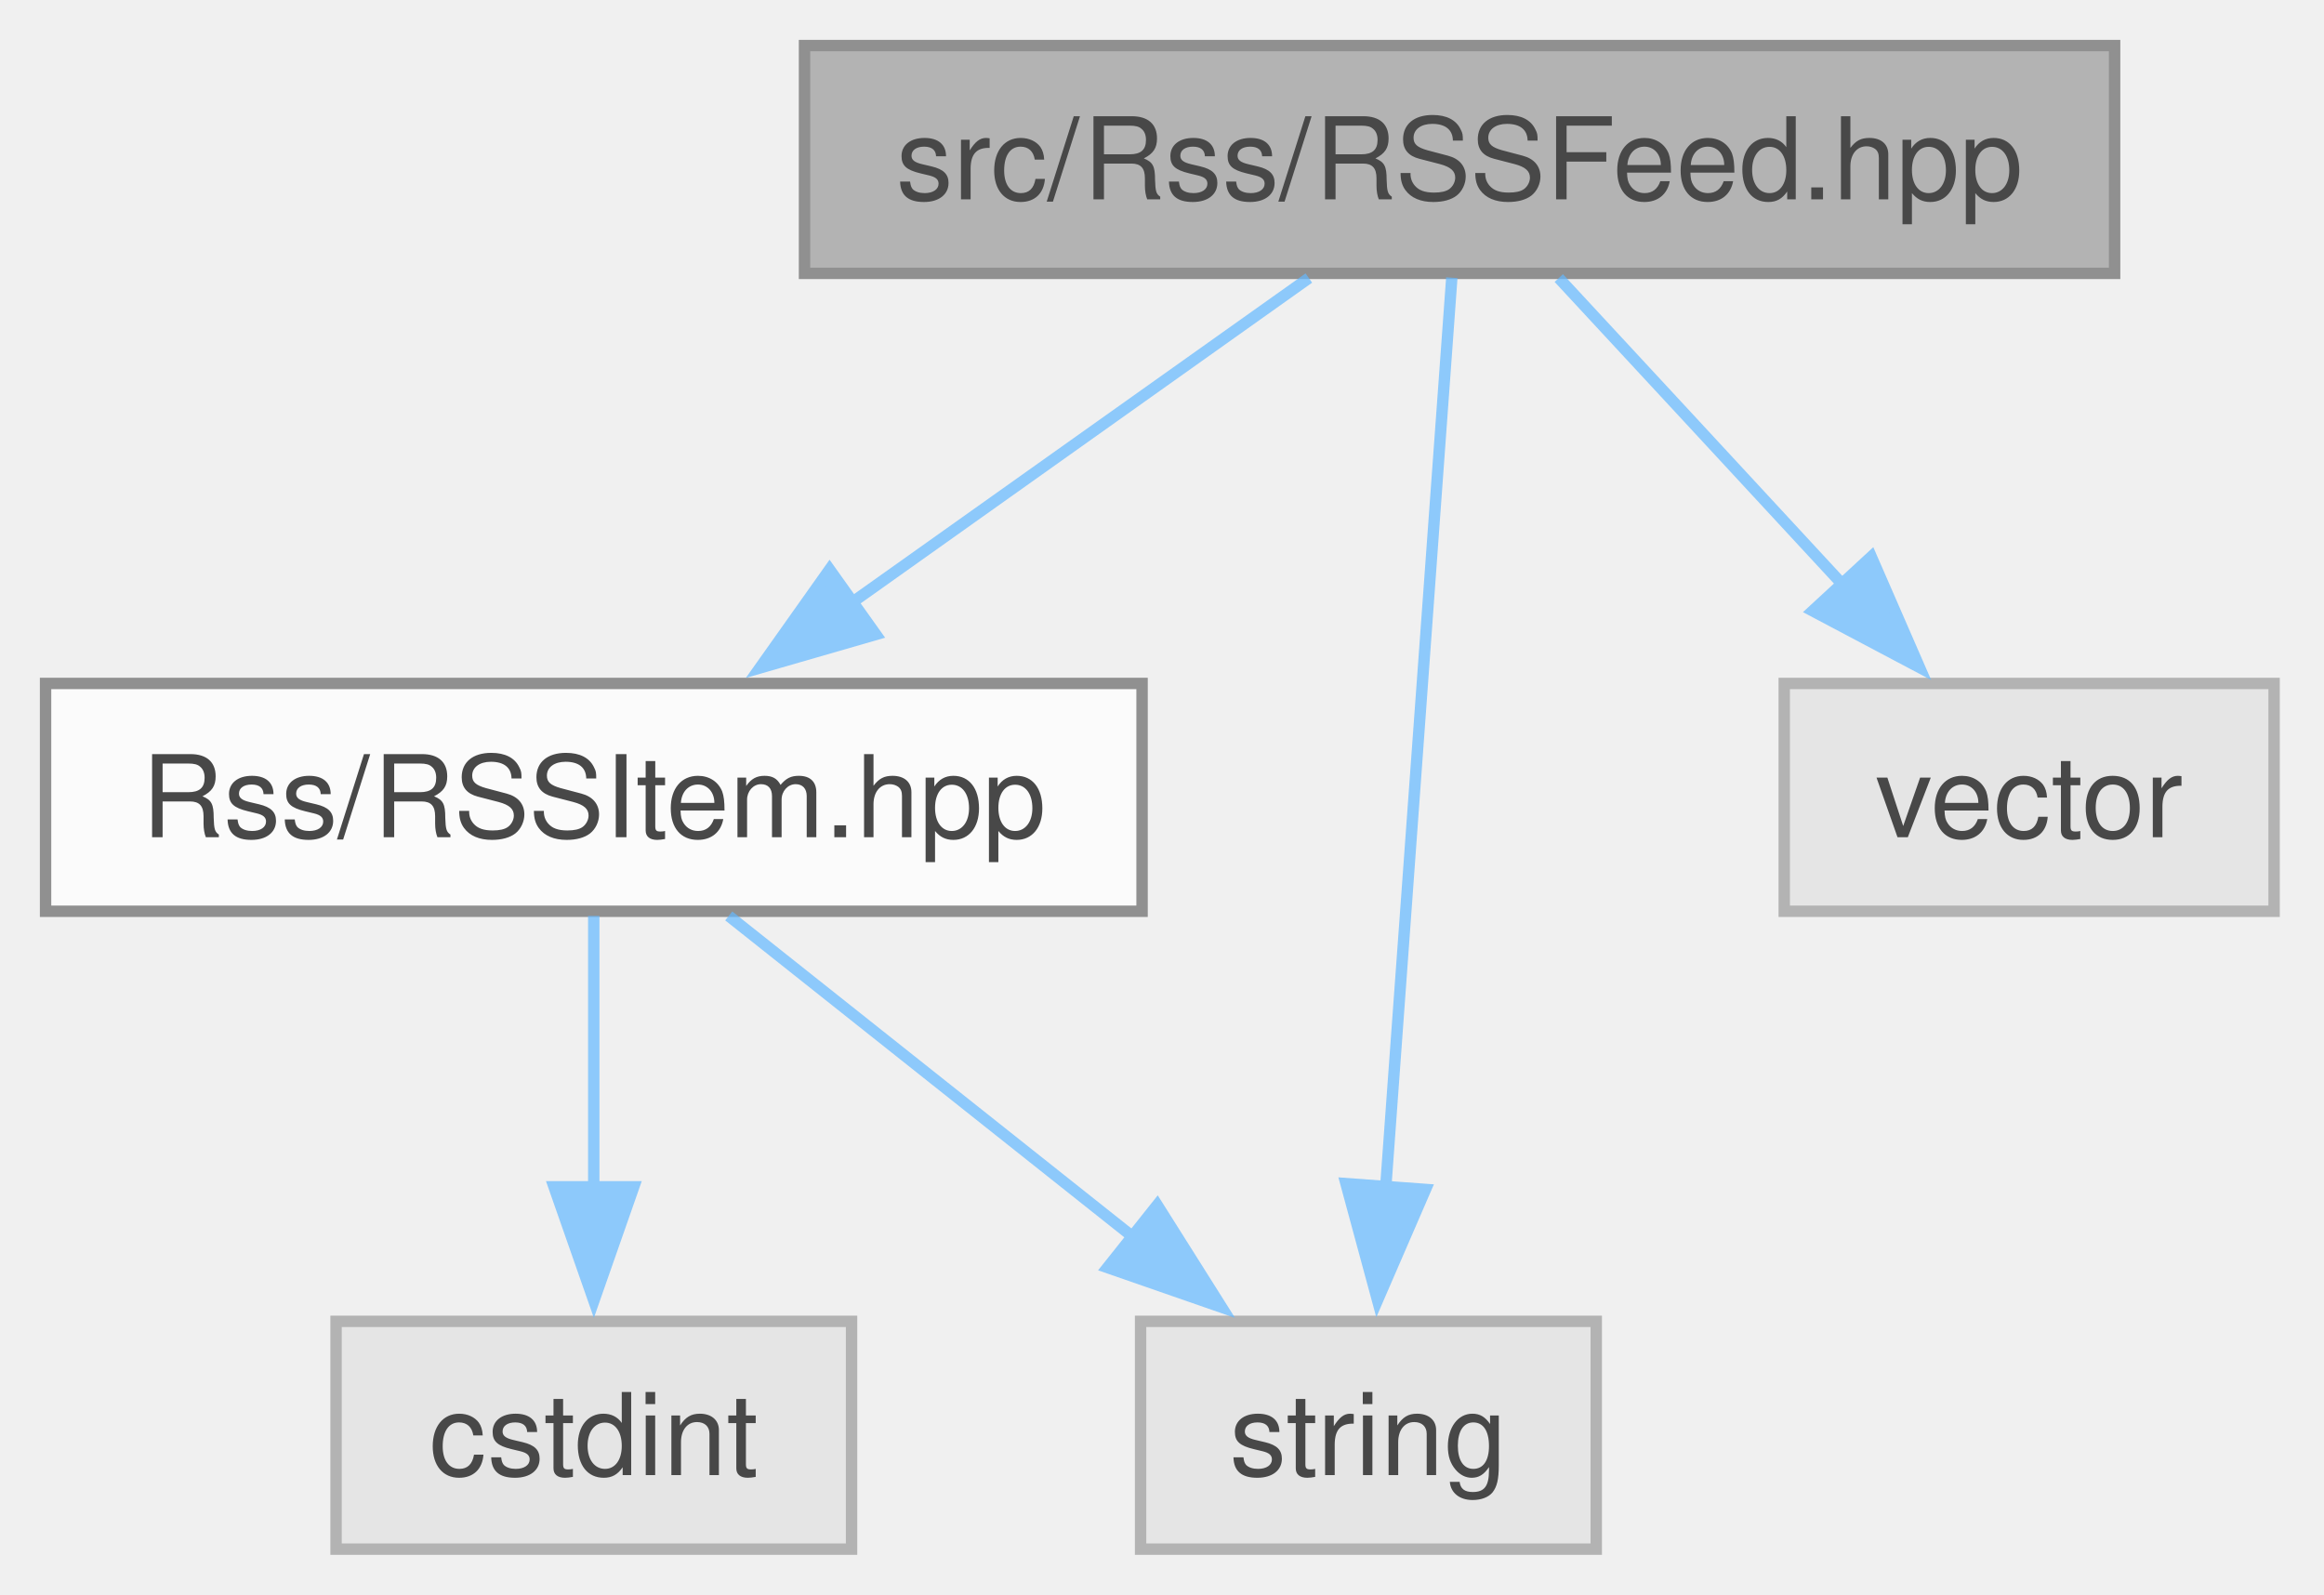
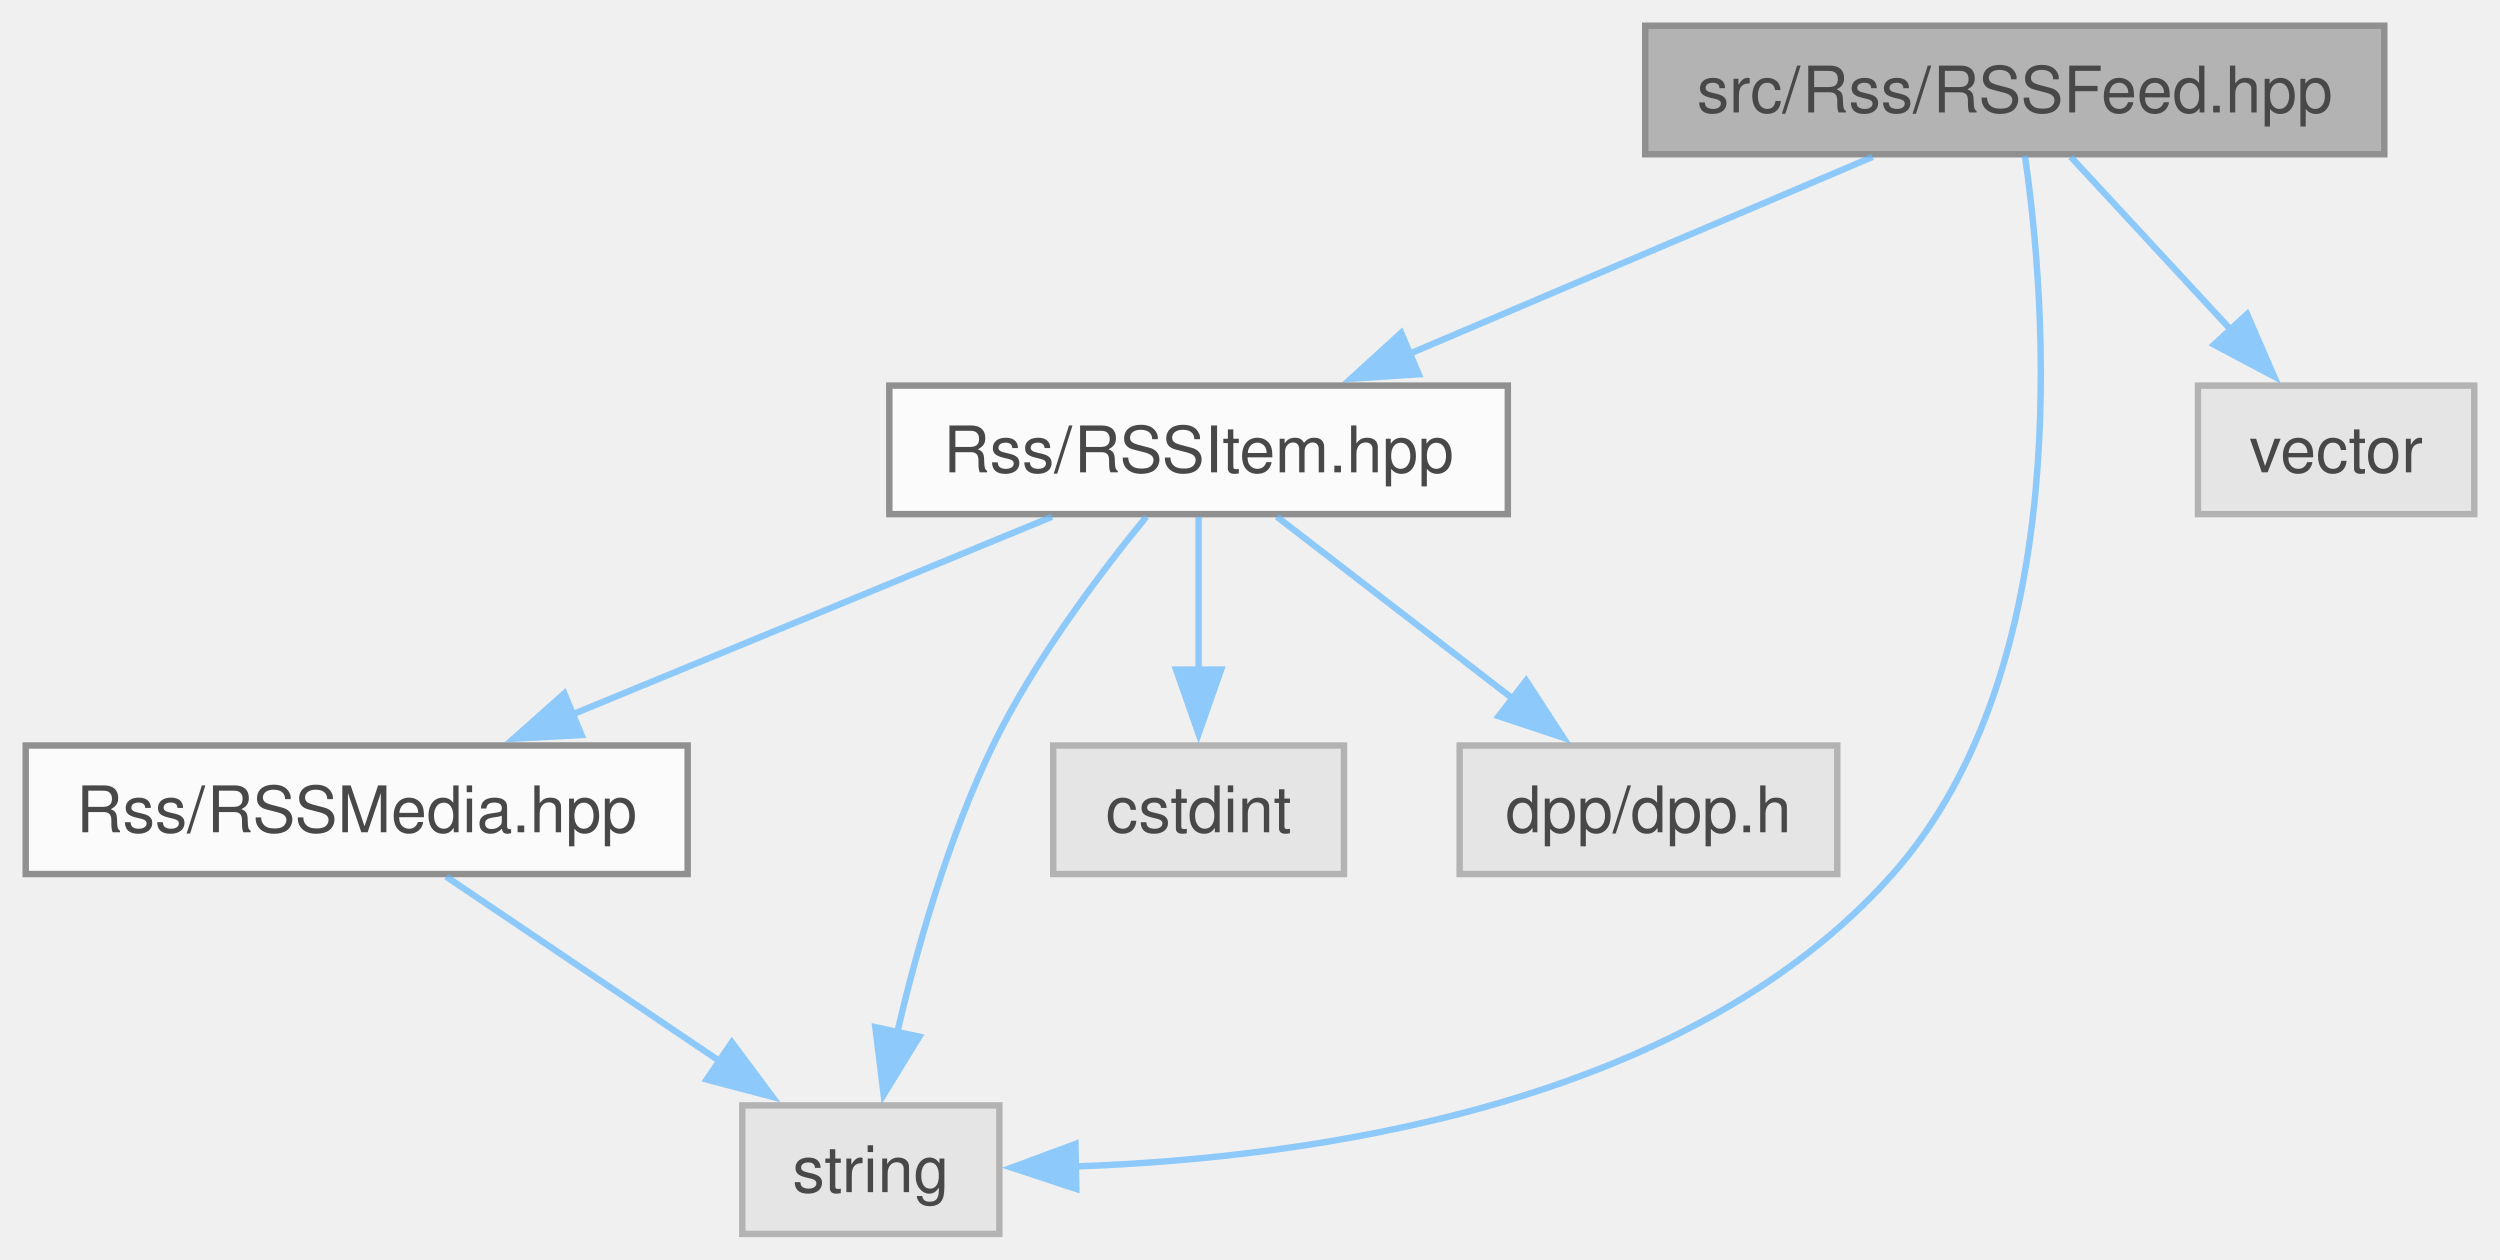
- <svg xmlns="http://www.w3.org/2000/svg" xmlns:xlink="http://www.w3.org/1999/xlink" width="204pt" height="140pt" viewBox="0.00 0.00 204.00 140.00">
+ <svg xmlns="http://www.w3.org/2000/svg" xmlns:xlink="http://www.w3.org/1999/xlink" width="389pt" height="196pt" viewBox="0.00 0.00 389.00 196.00">
  <svg id="main" version="1.1" xml:space="preserve">
    <style type="text/css">
.node, .edge {opacity: 0.7;}
.node.selected, .edge.selected {opacity: 1;}
.edge:hover path { stroke: red; }
.edge:hover polygon { stroke: red; fill: red; }
</style>
    <svg id="graph" class="graph">
-       <g id="graph0" class="graph" transform="scale(1 1) rotate(0) translate(4 136)">
+       <g id="graph0" class="graph" transform="scale(1 1) rotate(0) translate(4 192)">
        <g id="Node000001" class="node">
          <g id="a_Node000001">
            <a xlink:title=" ">
-               <polygon fill="#999999" stroke="#666666" points="181.62,-132 66.62,-132 66.62,-112 181.62,-112 181.62,-132" />
-               <text xml:space="preserve" text-anchor="middle" x="124.12" y="-118.5" font-family="Helvetica,sans-Serif" font-size="10.00">src/Rss/RSSFeed.hpp</text>
+               <polygon fill="#999999" stroke="#666666" points="367,-188 252,-188 252,-168 367,-168 367,-188" />
+               <text xml:space="preserve" text-anchor="middle" x="309.5" y="-174.5" font-family="Helvetica,sans-Serif" font-size="10.00">src/Rss/RSSFeed.hpp</text>
            </a>
          </g>
        </g>
        <g id="Node000002" class="node">
          <g id="a_Node000002">
            <a xlink:href="RSSItem_8hpp.html" target="_top" xlink:title=" ">
-               <polygon fill="white" stroke="#666666" points="96.25,-76 0,-76 0,-56 96.25,-56 96.25,-76" />
-               <text xml:space="preserve" text-anchor="middle" x="48.12" y="-62.5" font-family="Helvetica,sans-Serif" font-size="10.00">Rss/RSSItem.hpp</text>
+               <polygon fill="white" stroke="#666666" points="230.62,-132 134.38,-132 134.38,-112 230.62,-112 230.62,-132" />
+               <text xml:space="preserve" text-anchor="middle" x="182.5" y="-118.5" font-family="Helvetica,sans-Serif" font-size="10.00">Rss/RSSItem.hpp</text>
            </a>
          </g>
        </g>
        <g id="edge1_Node000001_Node000002" class="edge">
          <g id="a_edge1_Node000001_Node000002">
            <a xlink:title=" ">
-               <path fill="none" stroke="#63b8ff" d="M110.89,-111.59C99.84,-103.74 83.84,-92.38 70.77,-83.09" />
-               <polygon fill="#63b8ff" stroke="#63b8ff" points="72.88,-80.3 62.7,-77.36 68.82,-86 72.88,-80.3" />
+               <path fill="none" stroke="#63b8ff" d="M287.38,-167.59C267.47,-159.13 237.95,-146.58 215.29,-136.94" />
+               <polygon fill="#63b8ff" stroke="#63b8ff" points="216.76,-133.76 206.19,-133.07 214.02,-140.21 216.76,-133.76" />
            </a>
          </g>
        </g>
        <g id="Node000004" class="node">
          <g id="a_Node000004">
            <a xlink:title=" ">
-               <polygon fill="#e0e0e0" stroke="#999999" points="136.12,-20 96.12,-20 96.12,0 136.12,0 136.12,-20" />
-               <text xml:space="preserve" text-anchor="middle" x="116.12" y="-6.5" font-family="Helvetica,sans-Serif" font-size="10.00">string</text>
+               <polygon fill="#e0e0e0" stroke="#999999" points="151.5,-20 111.5,-20 111.5,0 151.5,0 151.5,-20" />
+               <text xml:space="preserve" text-anchor="middle" x="131.5" y="-6.5" font-family="Helvetica,sans-Serif" font-size="10.00">string</text>
            </a>
          </g>
        </g>
-         <g id="edge4_Node000001_Node000004" class="edge">
-           <g id="a_edge4_Node000001_Node000004">
+         <g id="edge7_Node000001_Node000004" class="edge">
+           <g id="a_edge7_Node000001_Node000004">
            <a xlink:title=" ">
-               <path fill="none" stroke="#63b8ff" d="M123.44,-111.62C122.16,-94.01 119.37,-55.59 117.63,-31.65" />
-               <polygon fill="#63b8ff" stroke="#63b8ff" points="121.13,-31.58 116.92,-21.86 114.15,-32.09 121.13,-31.58" />
+               <path fill="none" stroke="#63b8ff" d="M311.08,-167.74C314.3,-145.46 319.14,-88.3 290.5,-56 258.44,-19.84 199.72,-11.78 163.32,-10.5" />
+               <polygon fill="#63b8ff" stroke="#63b8ff" points="163.47,-7 153.41,-10.32 163.34,-14 163.47,-7" />
+             </a>
+           </g>
+         </g>
+         <g id="Node000007" class="node">
+           <g id="a_Node000007">
+             <a xlink:title=" ">
+               <polygon fill="#e0e0e0" stroke="#999999" points="381,-132 338,-132 338,-112 381,-112 381,-132" />
+               <text xml:space="preserve" text-anchor="middle" x="359.5" y="-118.5" font-family="Helvetica,sans-Serif" font-size="10.00">vector</text>
+             </a>
+           </g>
+         </g>
+         <g id="edge8_Node000001_Node000007" class="edge">
+           <g id="a_edge8_Node000001_Node000007">
+             <a xlink:title=" ">
+               <path fill="none" stroke="#63b8ff" d="M318.21,-167.59C325.09,-160.16 334.89,-149.58 343.22,-140.58" />
+               <polygon fill="#63b8ff" stroke="#63b8ff" points="345.64,-143.12 349.86,-133.41 340.5,-138.37 345.64,-143.12" />
+             </a>
+           </g>
+         </g>
+         <g id="Node000003" class="node">
+           <g id="a_Node000003">
+             <a xlink:href="RSSMedia_8hpp.html" target="_top" xlink:title=" ">
+               <polygon fill="white" stroke="#666666" points="103,-76 0,-76 0,-56 103,-56 103,-76" />
+               <text xml:space="preserve" text-anchor="middle" x="51.5" y="-62.5" font-family="Helvetica,sans-Serif" font-size="10.00">Rss/RSSMedia.hpp</text>
+             </a>
+           </g>
+         </g>
+         <g id="edge2_Node000002_Node000003" class="edge">
+           <g id="a_edge2_Node000002_Node000003">
+             <a xlink:title=" ">
+               <path fill="none" stroke="#63b8ff" d="M159.68,-111.59C139.05,-103.09 108.42,-90.46 85.01,-80.81" />
+               <polygon fill="#63b8ff" stroke="#63b8ff" points="86.48,-77.63 75.9,-77.06 83.81,-84.1 86.48,-77.63" />
+             </a>
+           </g>
+         </g>
+         <g id="edge6_Node000002_Node000004" class="edge">
+           <g id="a_edge6_Node000002_Node000004">
+             <a xlink:title=" ">
+               <path fill="none" stroke="#63b8ff" d="M174.37,-111.59C167.21,-102.87 156.94,-89.29 150.5,-76 143.58,-61.73 138.68,-44.45 135.59,-31.3" />
+               <polygon fill="#63b8ff" stroke="#63b8ff" points="139.04,-30.69 133.5,-21.66 132.2,-32.17 139.04,-30.69" />
            </a>
          </g>
        </g>
        <g id="Node000005" class="node">
          <g id="a_Node000005">
            <a xlink:title=" ">
-               <polygon fill="#e0e0e0" stroke="#999999" points="195.62,-76 152.62,-76 152.62,-56 195.62,-56 195.62,-76" />
-               <text xml:space="preserve" text-anchor="middle" x="174.12" y="-62.5" font-family="Helvetica,sans-Serif" font-size="10.00">vector</text>
+               <polygon fill="#e0e0e0" stroke="#999999" points="205.12,-76 159.88,-76 159.88,-56 205.12,-56 205.12,-76" />
+               <text xml:space="preserve" text-anchor="middle" x="182.5" y="-62.5" font-family="Helvetica,sans-Serif" font-size="10.00">cstdint</text>
            </a>
          </g>
        </g>
-         <g id="edge5_Node000001_Node000005" class="edge">
-           <g id="a_edge5_Node000001_Node000005">
+         <g id="edge4_Node000002_Node000005" class="edge">
+           <g id="a_edge4_Node000002_Node000005">
            <a xlink:title=" ">
-               <path fill="none" stroke="#63b8ff" d="M132.83,-111.59C139.72,-104.16 149.52,-93.58 157.84,-84.58" />
-               <polygon fill="#63b8ff" stroke="#63b8ff" points="160.26,-87.12 164.49,-77.41 155.12,-82.37 160.26,-87.12" />
+               <path fill="none" stroke="#63b8ff" d="M182.5,-111.59C182.5,-105.01 182.5,-95.96 182.5,-87.73" />
+               <polygon fill="#63b8ff" stroke="#63b8ff" points="186,-87.81 182.5,-77.81 179,-87.81 186,-87.81" />
            </a>
          </g>
        </g>
-         <g id="Node000003" class="node">
-           <g id="a_Node000003">
+         <g id="Node000006" class="node">
+           <g id="a_Node000006">
            <a xlink:title=" ">
-               <polygon fill="#e0e0e0" stroke="#999999" points="70.75,-20 25.5,-20 25.5,0 70.75,0 70.75,-20" />
-               <text xml:space="preserve" text-anchor="middle" x="48.12" y="-6.5" font-family="Helvetica,sans-Serif" font-size="10.00">cstdint</text>
+               <polygon fill="#e0e0e0" stroke="#999999" points="281.88,-76 223.12,-76 223.12,-56 281.88,-56 281.88,-76" />
+               <text xml:space="preserve" text-anchor="middle" x="252.5" y="-62.5" font-family="Helvetica,sans-Serif" font-size="10.00">dpp/dpp.h</text>
            </a>
          </g>
        </g>
-         <g id="edge2_Node000002_Node000003" class="edge">
-           <g id="a_edge2_Node000002_Node000003">
+         <g id="edge5_Node000002_Node000006" class="edge">
+           <g id="a_edge5_Node000002_Node000006">
            <a xlink:title=" ">
-               <path fill="none" stroke="#63b8ff" d="M48.12,-55.59C48.12,-49.01 48.12,-39.96 48.12,-31.73" />
-               <polygon fill="#63b8ff" stroke="#63b8ff" points="51.63,-31.81 48.13,-21.81 44.63,-31.81 51.63,-31.81" />
+               <path fill="none" stroke="#63b8ff" d="M194.69,-111.59C204.83,-103.77 219.49,-92.46 231.51,-83.19" />
+               <polygon fill="#63b8ff" stroke="#63b8ff" points="233.47,-86.1 239.25,-77.22 229.19,-80.56 233.47,-86.1" />
            </a>
          </g>
        </g>
-         <g id="edge3_Node000002_Node000004" class="edge">
-           <g id="a_edge3_Node000002_Node000004">
+         <g id="edge3_Node000003_Node000004" class="edge">
+           <g id="a_edge3_Node000003_Node000004">
            <a xlink:title=" ">
-               <path fill="none" stroke="#63b8ff" d="M59.97,-55.59C69.82,-47.77 84.06,-36.46 95.73,-27.19" />
-               <polygon fill="#63b8ff" stroke="#63b8ff" points="97.58,-30.2 103.23,-21.24 93.22,-24.72 97.58,-30.2" />
+               <path fill="none" stroke="#63b8ff" d="M65.43,-55.59C77.18,-47.67 94.23,-36.16 108.07,-26.82" />
+               <polygon fill="#63b8ff" stroke="#63b8ff" points="109.87,-29.82 116.2,-21.33 105.96,-24.02 109.87,-29.82" />
            </a>
          </g>
        </g>
      </g>
    </svg>
  </svg>
  <style type="text/css">

[data-mouse-over-selected='false'] { opacity: 0.7; }
[data-mouse-over-selected='true']  { opacity: 1.0; }

</style>
</svg>
